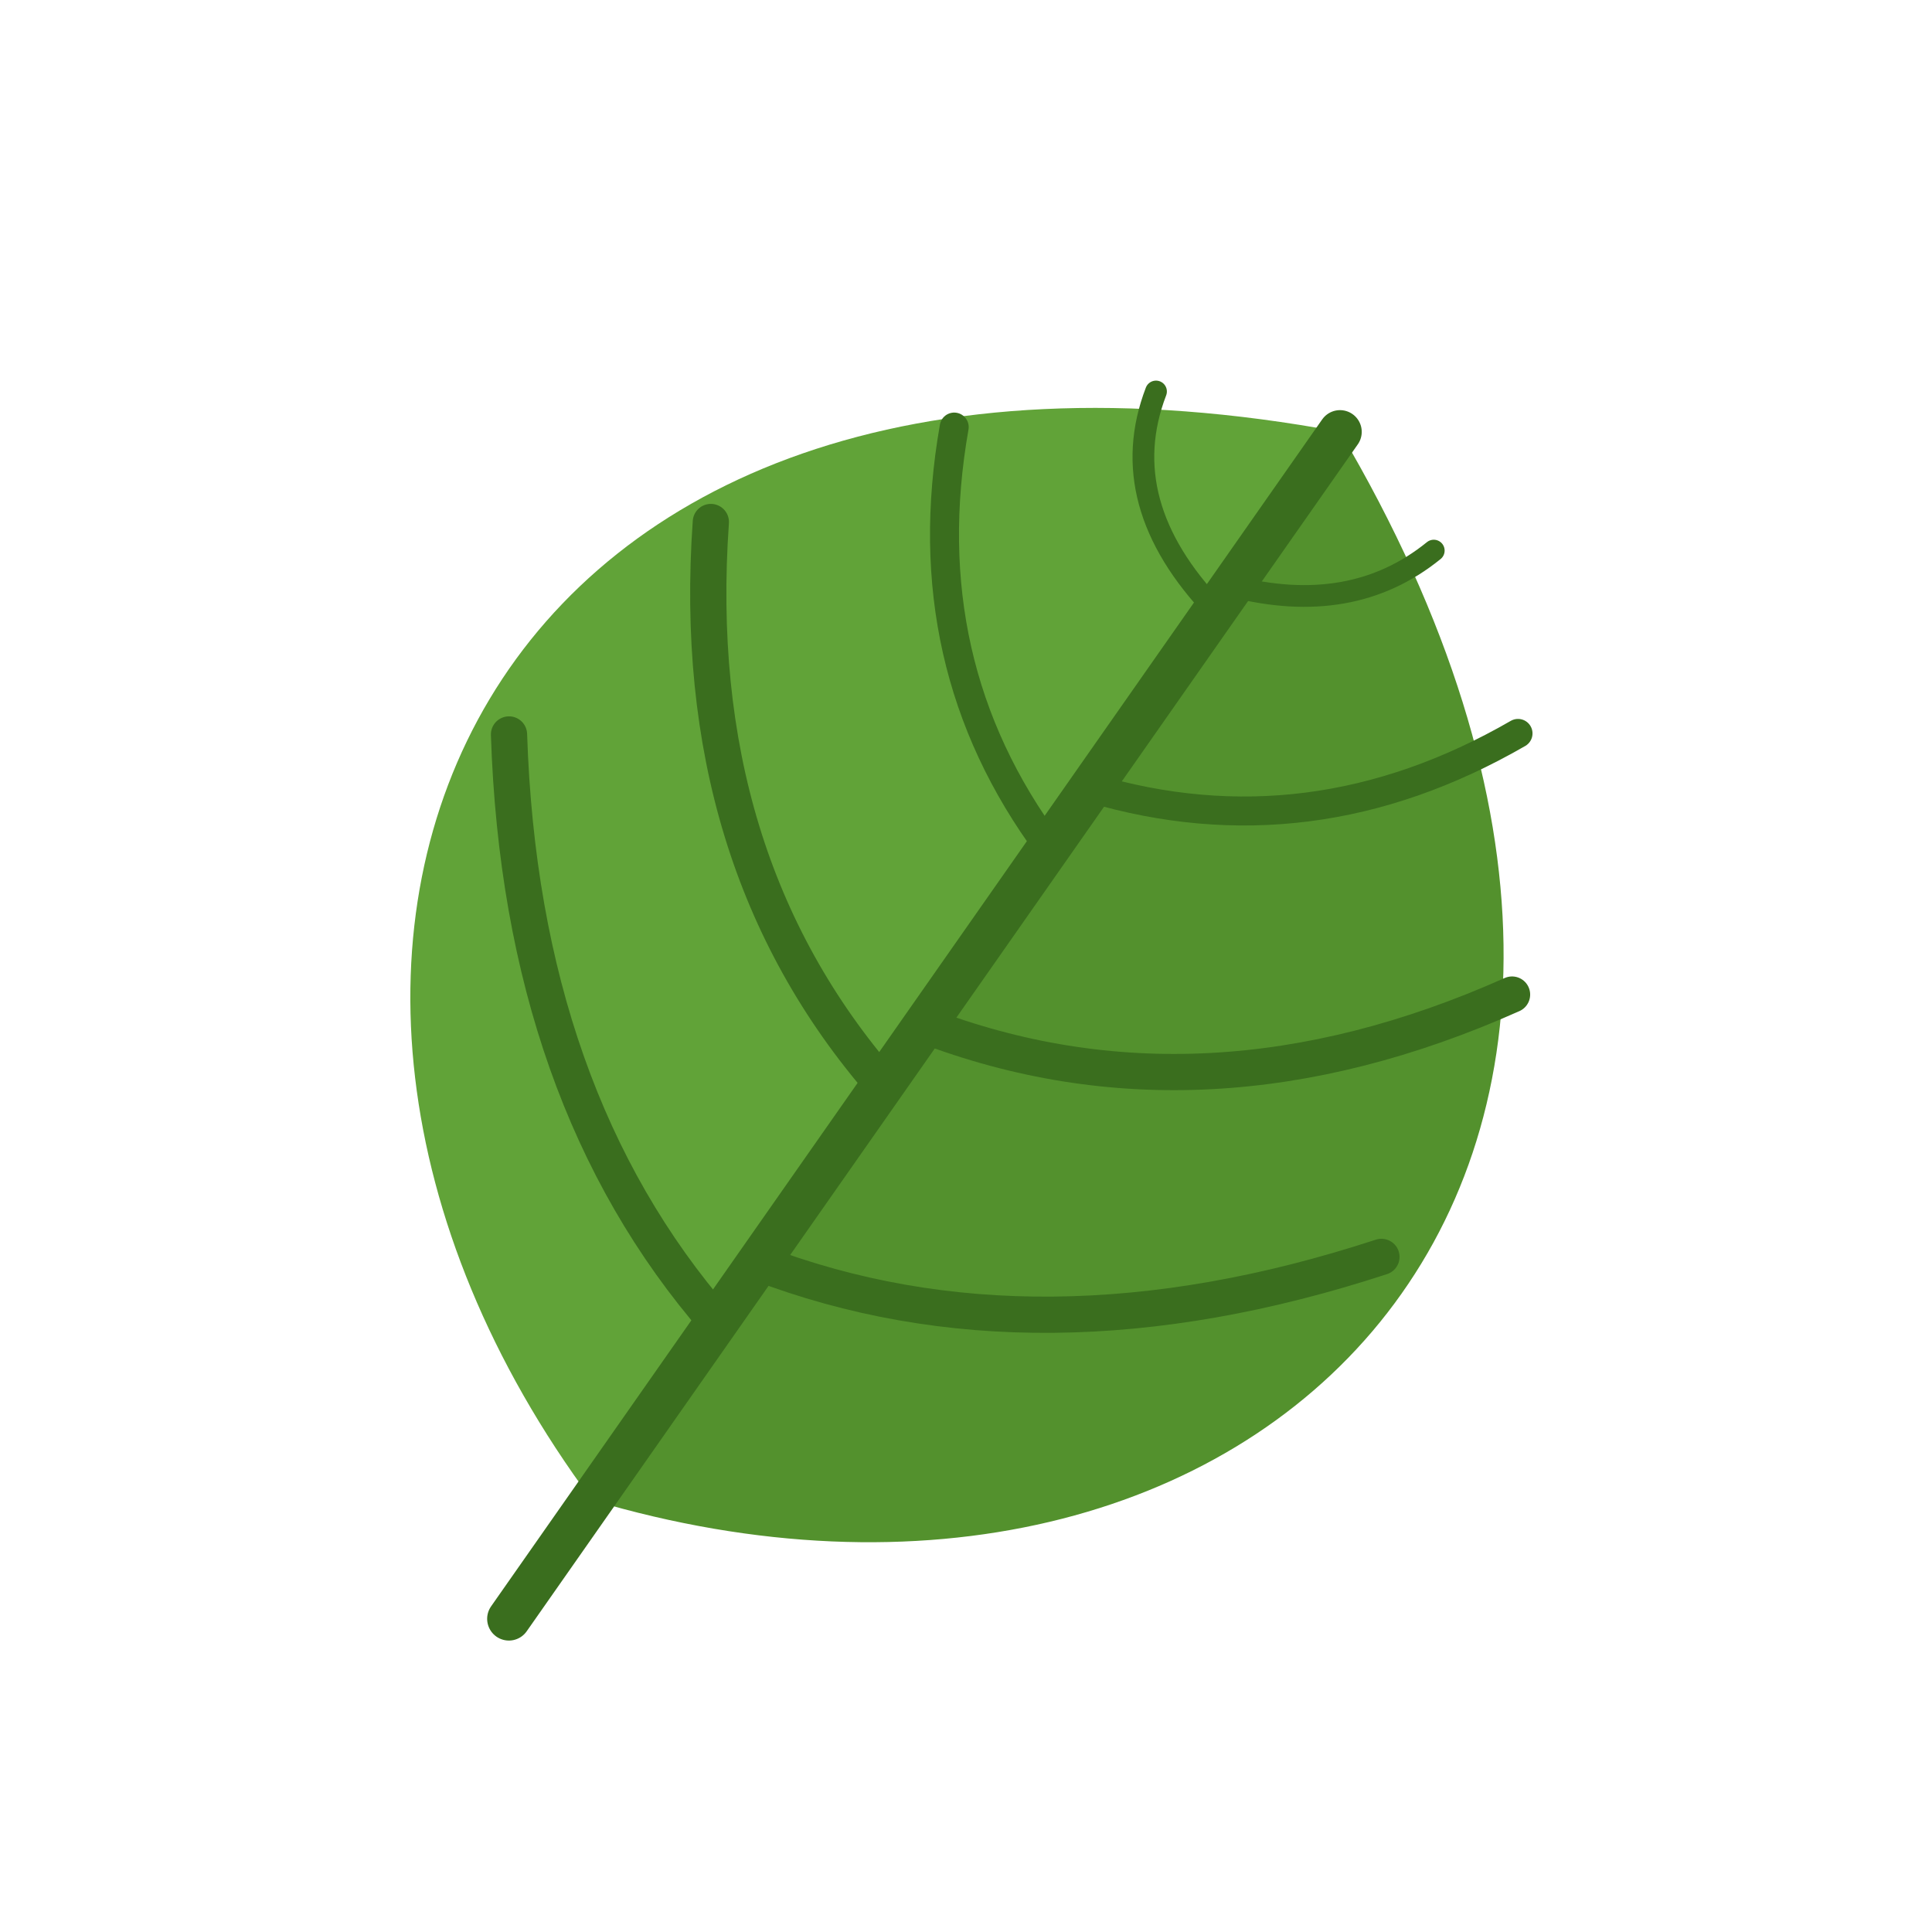
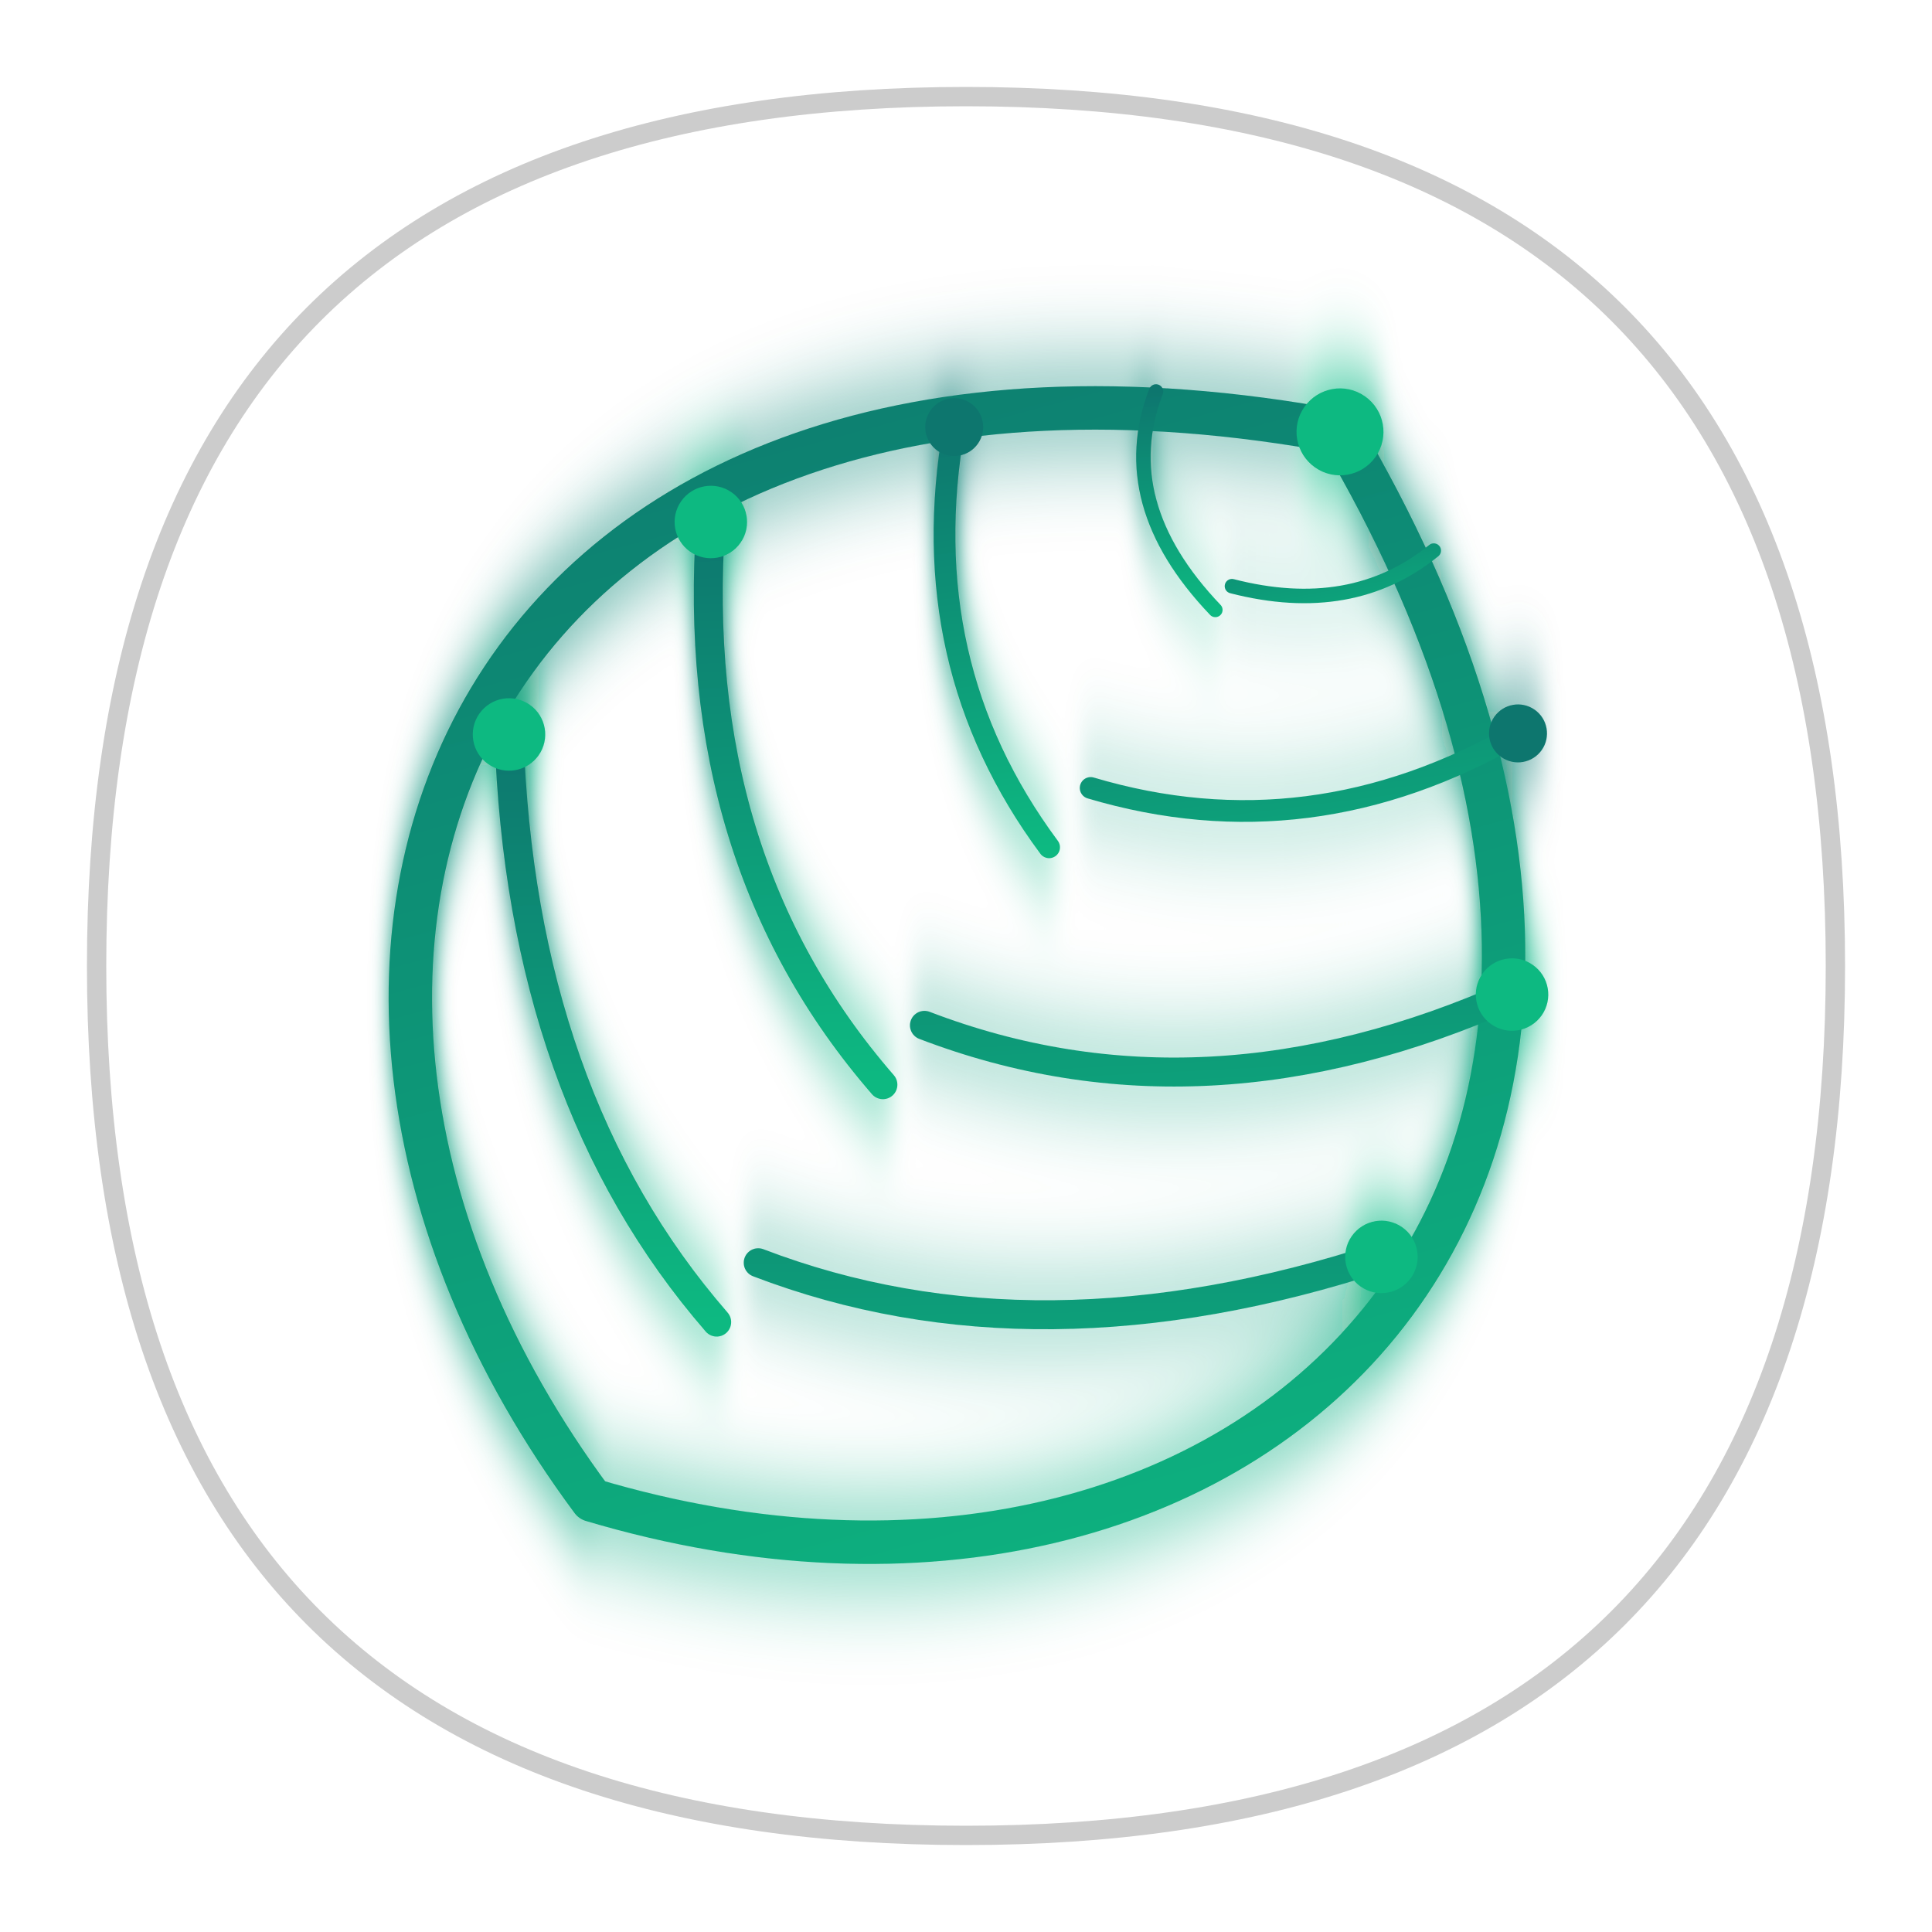
<svg xmlns="http://www.w3.org/2000/svg" viewBox="0 0 100 100" fill="none">
-   <g transform="translate(50 50) rotate(35) scale(0.75) translate(-50 -50)">
-     <path d="M 50 95 C 5 80, -5 30, 50 5 L 50 95 Z" fill="#61A338" />
-     <path d="M 50 5 C 105 30, 95 80, 50 95 L 50 5 Z" fill="#53912D" />
-     <path d="M 50 105 L 50 5" stroke="#3A6E1E" stroke-width="3" stroke-linecap="round" />
-     <path d="M 50 80 Q 30 75 15 55" stroke="#3A6E1E" stroke-width="2.5" stroke-linecap="round" fill="none" />
-     <path d="M 50 60 Q 30 55 18 35" stroke="#3A6E1E" stroke-width="2.5" stroke-linecap="round" fill="none" />
-     <path d="M 50 40 Q 35 35 28 20" stroke="#3A6E1E" stroke-width="2" stroke-linecap="round" fill="none" />
-     <path d="M 50 20 Q 40 18 38 10" stroke="#3A6E1E" stroke-width="1.5" stroke-linecap="round" fill="none" />
-     <path d="M 50 75 Q 70 70 85 50" stroke="#3A6E1E" stroke-width="2.5" stroke-linecap="round" fill="none" />
-     <path d="M 50 55 Q 70 50 82 30" stroke="#3A6E1E" stroke-width="2.5" stroke-linecap="round" fill="none" />
-     <path d="M 50 35 Q 65 30 72 15" stroke="#3A6E1E" stroke-width="2" stroke-linecap="round" fill="none" />
-     <path d="M 50 18 Q 58 15 60 8" stroke="#3A6E1E" stroke-width="1.5" stroke-linecap="round" fill="none" />
+   <defs>
+     <linearGradient id="leafGradient" x1="0%" y1="0%" x2="100%" y2="100%">
+       <stop offset="0%" stop-color="#0F766E" />
+       <stop offset="100%" stop-color="#10B981" />
+     </linearGradient>
+     <filter id="glow">
+       <feGaussianBlur stdDeviation="2.5" result="coloredBlur" />
+       <feMerge>
+         <feMergeNode in="coloredBlur" />
+         <feMergeNode in="SourceGraphic" />
+       </feMerge>
+     </filter>
+   </defs>
+   <path d="M50 5 C20 5, 5 20, 5 50 C5 80, 20 95, 50 95 C80 95, 95 80, 95 50 C95 20, 80 5, 50 5 Z" stroke="currentColor" stroke-width="1" fill="none" opacity="0.2" />
+   <g filter="url(#glow)" transform="translate(50 50) rotate(35) scale(0.75) translate(-50 -50)">
+     <path d="M 50 95 C 5 80, -5 30, 50 5 C 105 30, 95 80, 50 95 Z" stroke="url(#leafGradient)" stroke-width="3" stroke-linejoin="round" fill="none" />
+     <path d="M 50 105 L 50 5" stroke="url(#leafGradient)" stroke-width="2.5" stroke-linecap="round" fill="none" />
+     <path d="M 50 80 Q 30 75 15 55" stroke="url(#leafGradient)" stroke-width="2" stroke-linecap="round" fill="none" />
+     <path d="M 50 60 Q 30 55 18 35" stroke="url(#leafGradient)" stroke-width="2" stroke-linecap="round" fill="none" />
+     <path d="M 50 40 Q 35 35 28 20" stroke="url(#leafGradient)" stroke-width="1.5" stroke-linecap="round" fill="none" />
+     <path d="M 50 20 Q 40 18 38 10" stroke="url(#leafGradient)" stroke-width="1" stroke-linecap="round" fill="none" />
+     <path d="M 50 75 Q 70 70 85 50" stroke="url(#leafGradient)" stroke-width="2" stroke-linecap="round" fill="none" />
+     <path d="M 50 55 Q 70 50 82 30" stroke="url(#leafGradient)" stroke-width="2" stroke-linecap="round" fill="none" />
+     <path d="M 50 35 Q 65 30 72 15" stroke="url(#leafGradient)" stroke-width="1.5" stroke-linecap="round" fill="none" />
+     <path d="M 50 18 Q 58 15 60 8" stroke="url(#leafGradient)" stroke-width="1" stroke-linecap="round" fill="none" />
+     <circle cx="15" cy="55" r="2.5" fill="#10B981" />
+     <circle cx="18" cy="35" r="2.5" fill="#10B981" />
+     <circle cx="28" cy="20" r="2" fill="#0F766E" />
+     <circle cx="85" cy="50" r="2.5" fill="#10B981" />
+     <circle cx="82" cy="30" r="2.5" fill="#10B981" />
+     <circle cx="72" cy="15" r="2" fill="#0F766E" />
+     <circle cx="50" cy="5" r="3" fill="#10B981" />
  </g>
</svg>
